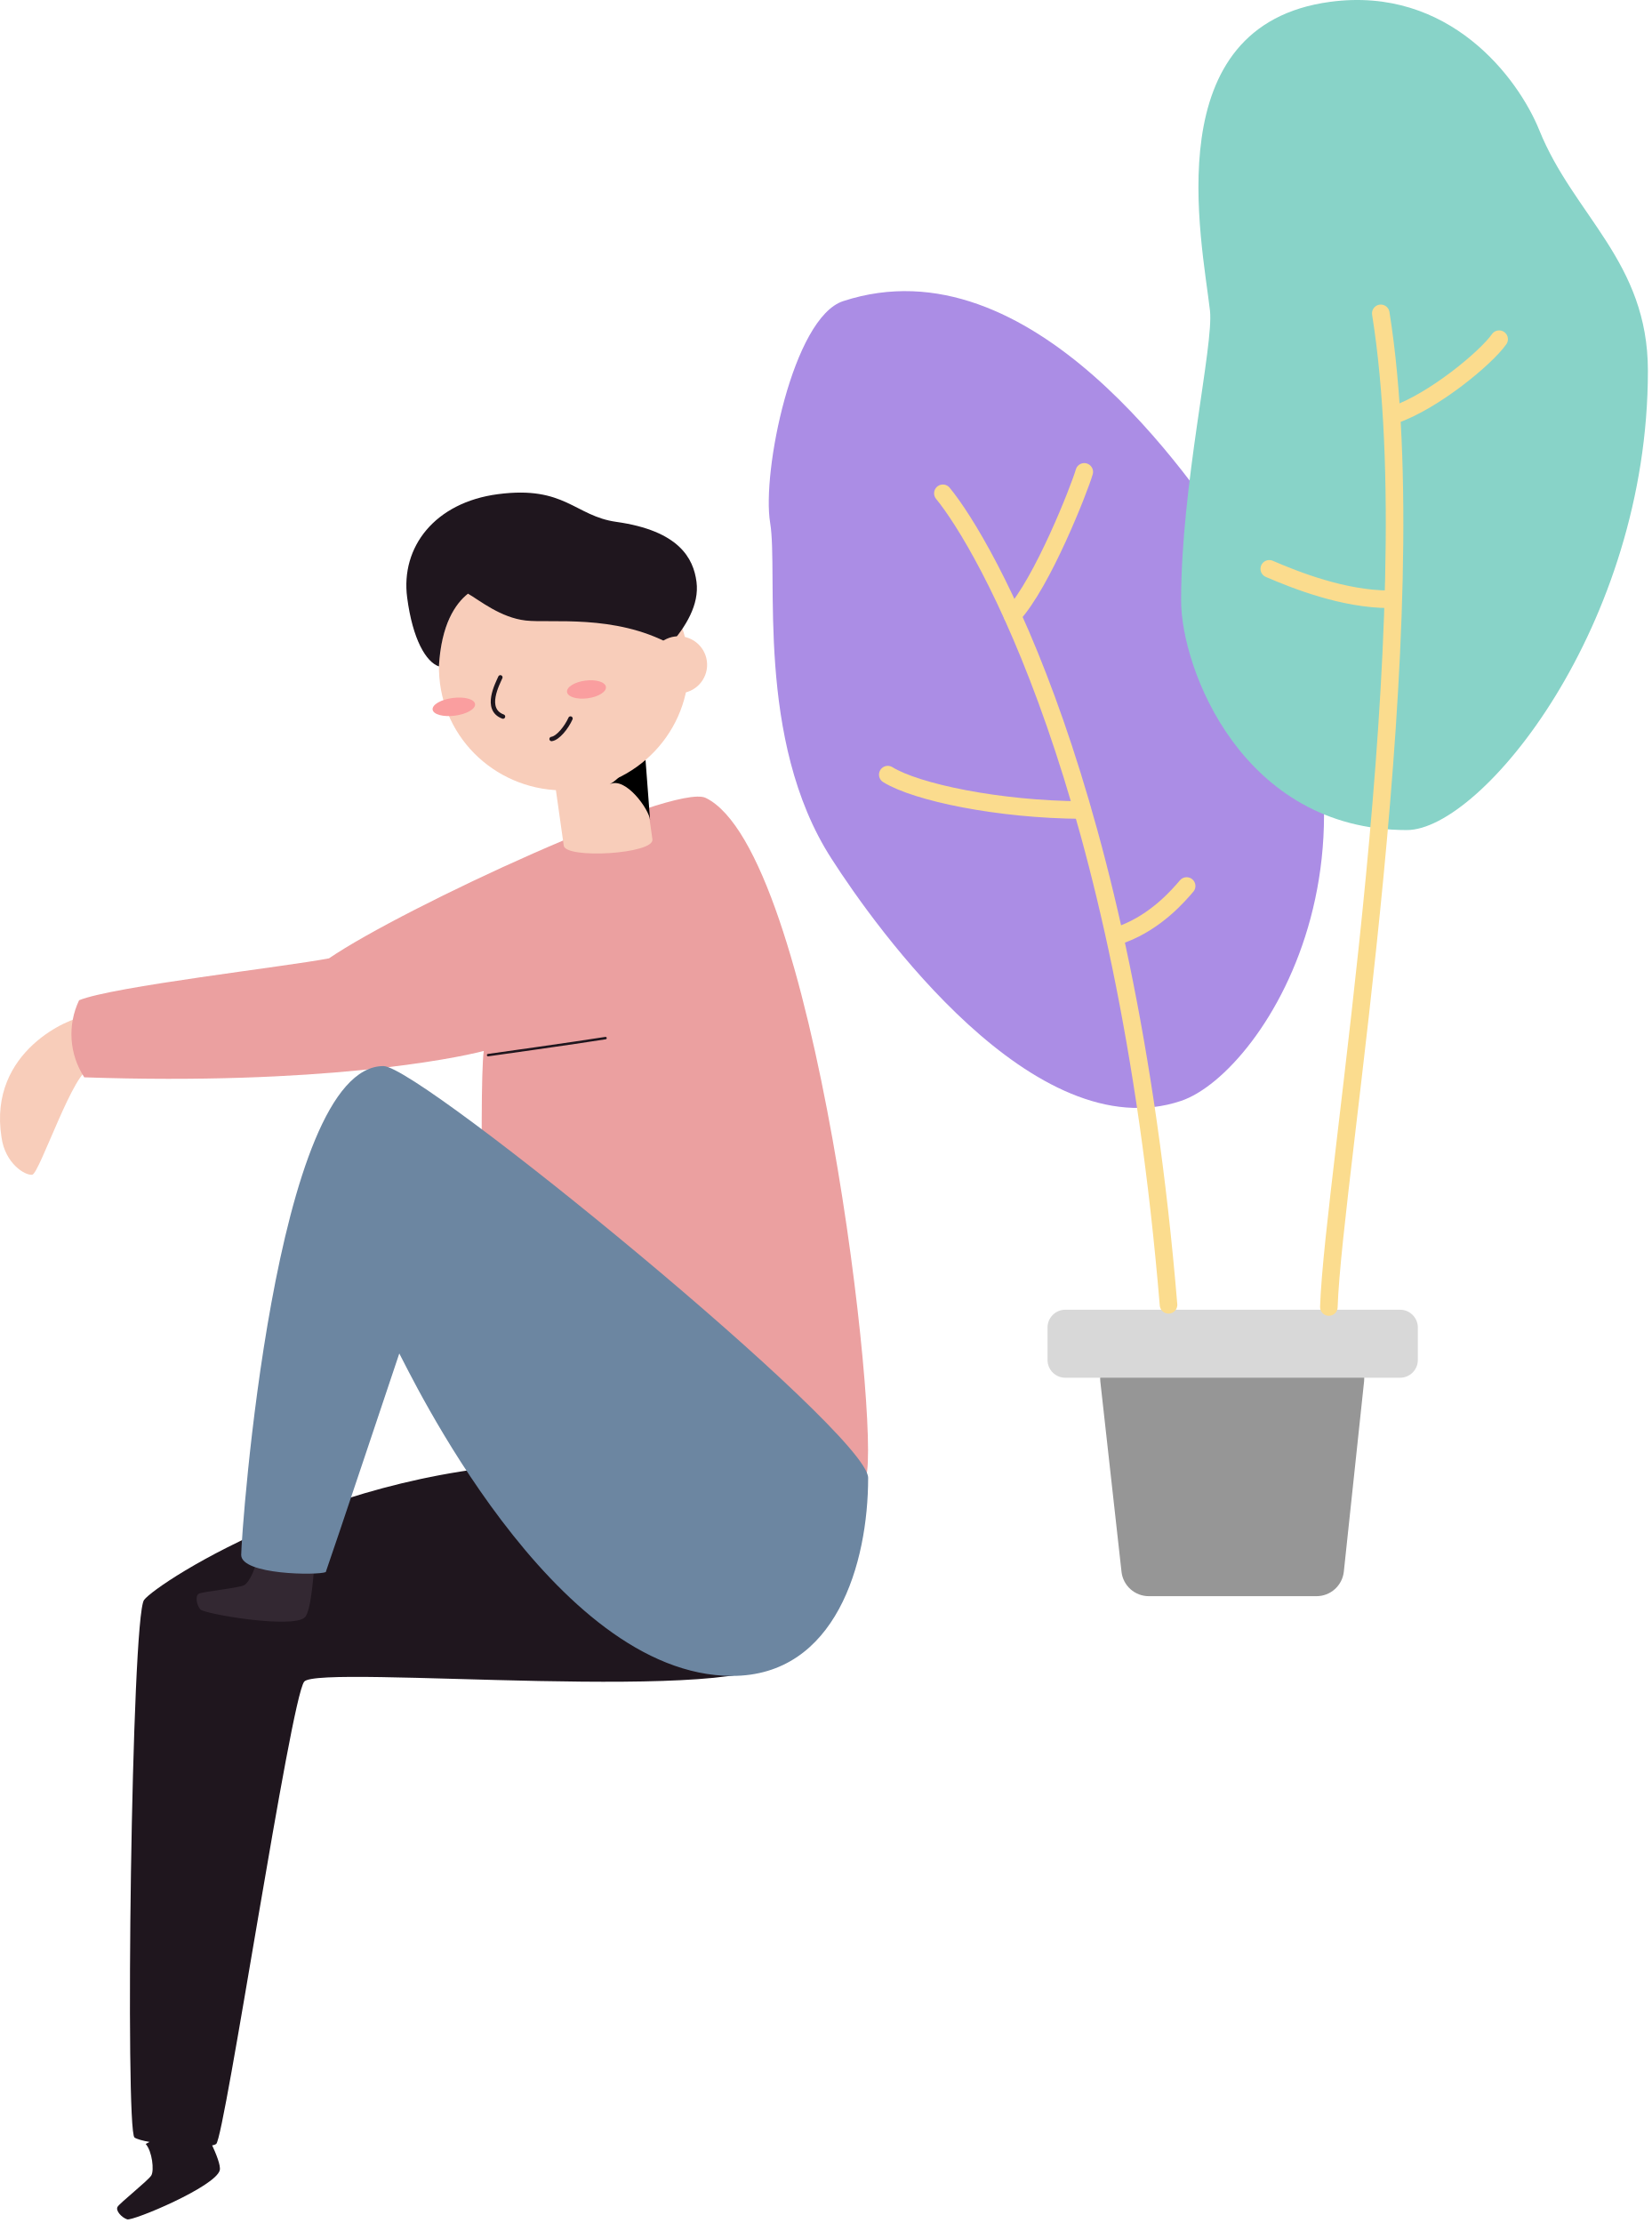
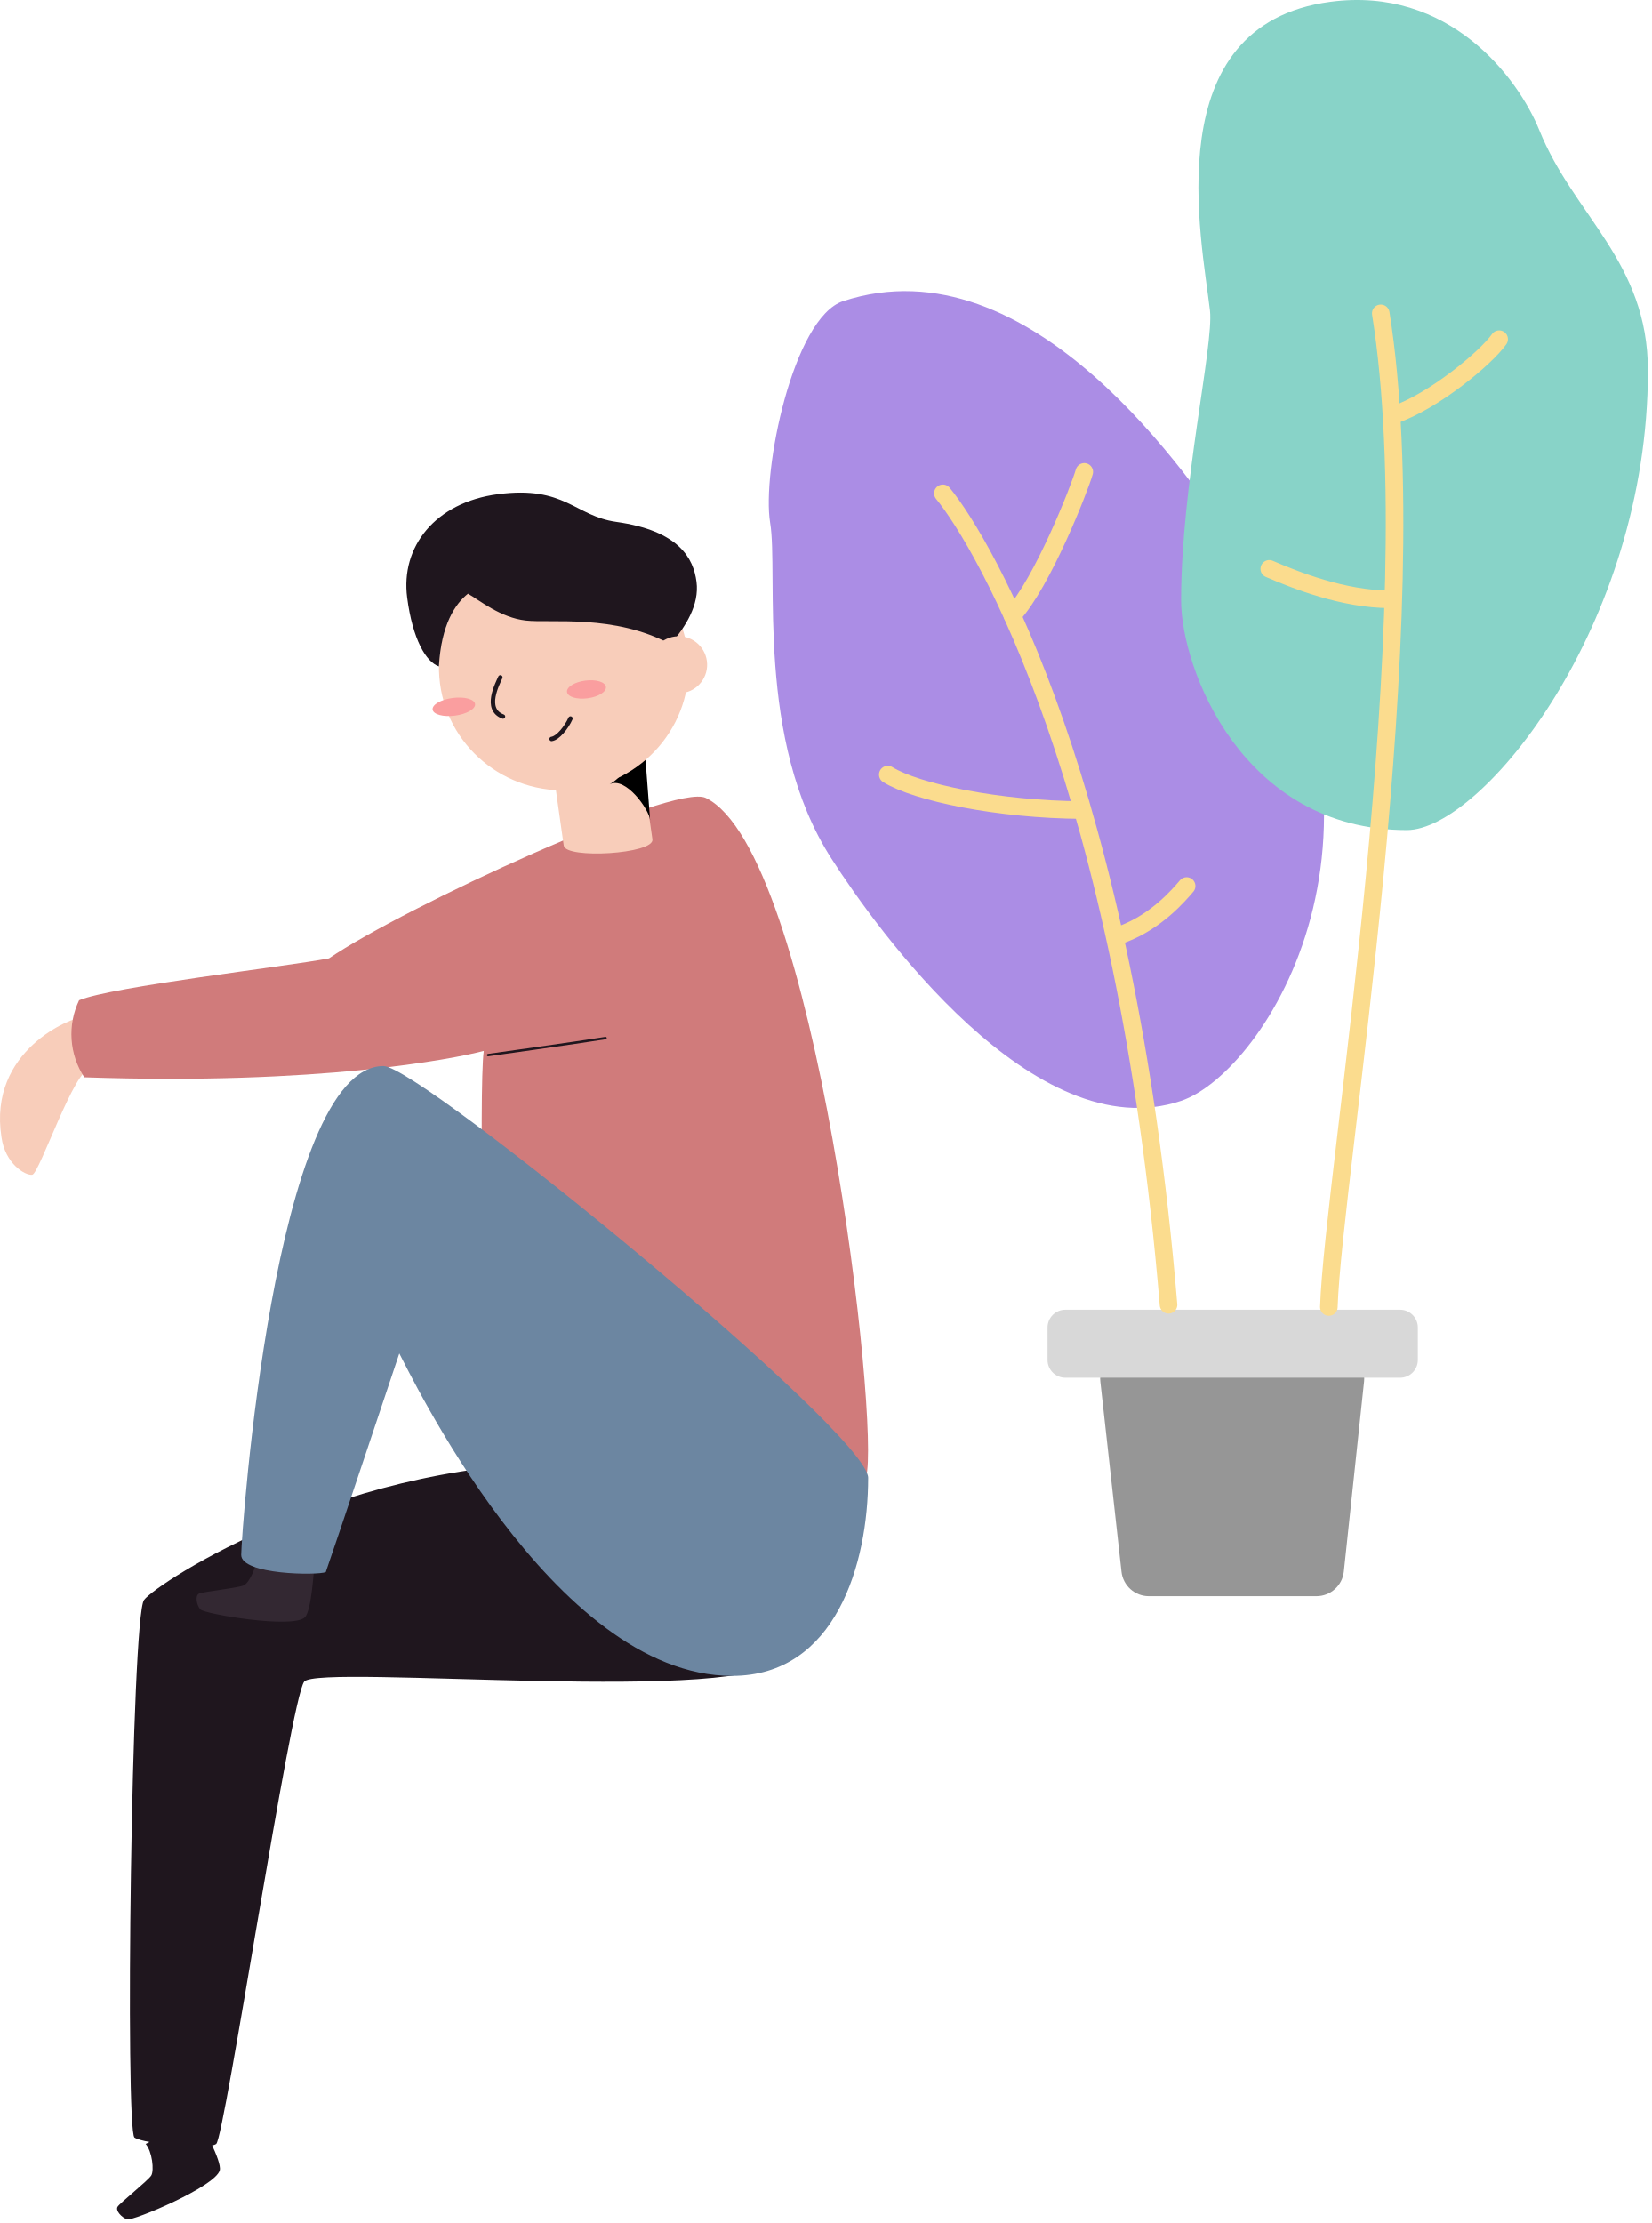
<svg xmlns="http://www.w3.org/2000/svg" width="376" height="506" viewBox="0 0 376 506" fill="none">
  <path d="M18.734 231.54C16.514 231.54 -2.796 238.99 0.344 258.89C1.164 264.83 5.704 267.62 7.344 267.39C8.984 267.16 17.124 242.62 20.614 243.39C24.104 244.16 18.734 231.54 18.734 231.54Z" fill="#F8CDBA" />
  <path d="M177.134 377.23C172.684 388.35 72.384 378.67 69.244 382.78C66.104 386.89 51.144 486.56 49.214 488C47.284 489.44 32.794 488 30.624 486.55C28.454 485.1 29.904 368.04 32.794 364.18C35.684 360.32 79.864 331.36 133.924 333.05C187.984 334.74 177.134 377.23 177.134 377.23Z" fill="#1F161E" />
-   <path d="M74.894 218.14C91.814 206.59 153.434 178.14 160.654 181.62C185.654 193.79 200.454 325.04 197.144 336.18C193.834 347.32 110.424 315.7 110.424 315.7C110.424 315.7 108.914 247.7 110.124 239.22C103.194 241.03 72.784 247.05 19.184 245.22C17.499 242.643 16.505 239.676 16.298 236.604C16.092 233.533 16.679 230.459 18.004 227.68C25.514 224.56 65.004 220.05 74.894 218.14Z" fill="#EBA0A0" />
+   <path d="M74.894 218.14C91.814 206.59 153.434 178.14 160.654 181.62C185.654 193.79 200.454 325.04 197.144 336.18C193.834 347.32 110.424 315.7 110.424 315.7C110.424 315.7 108.914 247.7 110.124 239.22C103.194 241.03 72.784 247.05 19.184 245.22C17.499 242.643 16.505 239.676 16.298 236.604C16.092 233.533 16.679 230.459 18.004 227.68C25.514 224.56 65.004 220.05 74.894 218.14Z" fill="#D07B7B" />
  <path d="M45.114 482C45.844 483.47 50.554 491.9 50.024 494C49.024 497.74 30.224 505.6 28.944 505.17C27.664 504.74 26.254 503.17 26.764 502.31C27.274 501.45 33.764 496.31 34.444 495.17C35.124 494.03 34.654 489.7 33.164 488" fill="#1F161E" />
  <path d="M71.624 355.41C71.464 357.04 70.934 366.68 69.384 368.15C66.584 370.8 46.454 367.37 45.594 366.33C44.734 365.29 44.374 363.23 45.284 362.75C46.194 362.27 54.424 361.46 55.594 360.81C56.764 360.16 58.694 356.3 58.334 354.07" fill="#332832" />
  <path d="M137.844 236.29C131.154 237.37 111.104 240.17 111.104 240.17" stroke="#1F161E" stroke-width="0.55" stroke-miterlimit="10" stroke-linecap="round" />
  <path d="M166.624 381.47C190.254 381.47 197.624 355.88 197.624 336.38C197.624 326.12 95.724 242.66 87.294 242.66C62.414 242.66 54.904 349.39 54.904 353.93C54.904 358.47 72.274 358.62 74.154 357.84C75.404 354.4 90.894 308.08 90.894 308.08C92.914 311.68 125.774 381.47 166.624 381.47Z" fill="#6C86A1" />
  <path d="M128.33 192.476C128.775 195.58 148.977 194.388 148.517 191.057L145.577 170.344L125.403 171.765L128.33 192.476Z" fill="#F8CDBA" />
  <path d="M147.988 186.679C147.809 184.283 142.369 176.645 138.779 178.524C143.198 176.07 144.98 169.475 146.763 170.546L147.988 186.679Z" fill="black" />
  <path d="M131.976 179.653C147.539 177.615 158.527 163.527 156.518 148.186C154.509 132.845 140.264 122.061 124.701 124.099C109.138 126.137 98.15 140.226 100.159 155.566C102.168 170.907 116.413 181.691 131.976 179.653Z" fill="#F8CDBA" />
  <path d="M113.367 112.481C98.98 114.365 91.179 124.514 92.685 136.016C93.938 145.58 96.988 150.684 99.913 151.694C100.434 142.181 103.647 137.389 106.531 135.131C109.194 136.662 113.948 140.592 119.687 141.245C125.426 141.898 139.857 139.736 152.649 146.646C156.007 142.695 159.241 137.708 158.548 132.419C157.856 127.13 154.634 120.803 140.282 118.786C130.819 117.455 128.618 110.483 113.367 112.481Z" fill="#1F161E" />
  <path d="M103.575 162.899C106.243 162.55 108.288 161.365 108.142 160.254C107.996 159.142 105.716 158.524 103.048 158.873C100.38 159.223 98.335 160.407 98.48 161.519C98.626 162.63 100.907 163.248 103.575 162.899Z" fill="#FA9E9F" />
  <path d="M133.768 158.945C136.214 158.625 138.078 157.464 137.933 156.353C137.787 155.241 135.686 154.599 133.241 154.92C130.795 155.24 128.931 156.401 129.076 157.512C129.222 158.624 131.322 159.266 133.768 158.945Z" fill="#FA9E9F" />
  <path d="M113.898 154.177C113.298 155.563 110.09 161.471 114.505 163.105" stroke="#1F161E" stroke-miterlimit="10" stroke-linecap="round" />
  <path d="M125.563 168.209C126.995 168.022 128.947 165.607 129.867 163.551" stroke="#1F161E" stroke-miterlimit="10" stroke-linecap="round" />
  <path d="M155.314 157.762C158.872 157.296 161.378 154.034 160.912 150.477C160.446 146.92 157.185 144.414 153.628 144.879C150.07 145.345 147.564 148.607 148.03 152.164C148.496 155.721 151.757 158.227 155.314 157.762Z" fill="#F8CDBA" />
  <path d="M299.688 363.322H261.508C259.97 363.322 258.486 362.754 257.34 361.729C256.195 360.703 255.467 359.291 255.298 357.762L250.478 314.472C250.381 313.599 250.469 312.715 250.737 311.878C251.005 311.041 251.446 310.269 252.032 309.615C252.618 308.96 253.335 308.436 254.138 308.077C254.94 307.718 255.809 307.532 256.688 307.532H304.308C305.184 307.531 306.051 307.715 306.852 308.072C307.652 308.428 308.369 308.949 308.955 309.601C309.541 310.253 309.983 311.021 310.252 311.855C310.521 312.689 310.612 313.571 310.518 314.442L305.908 357.732C305.742 359.267 305.016 360.686 303.868 361.718C302.72 362.75 301.231 363.321 299.688 363.322V363.322Z" fill="#969696" />
  <path d="M318.707 298.122H242.507C240.27 298.122 238.457 299.935 238.457 302.172V309.552C238.457 311.789 240.27 313.602 242.507 313.602H318.707C320.944 313.602 322.757 311.789 322.757 309.552V302.172C322.757 299.935 320.944 298.122 318.707 298.122Z" fill="#D8D8D8" />
  <path d="M191.931 68.545C234.825 54.487 271.377 109.447 281.222 124.053C324.275 188.213 287.937 244.165 268.856 250.584C235.594 261.787 199.486 211.389 189.268 195.431C171.828 168.394 177.25 130.546 175.316 119.009C173.382 107.473 180.493 72.294 191.931 68.545Z" fill="#AB8DE5" />
  <path d="M302.832 0.413C329.879 -3.195 345.551 17.681 350.395 29.61C358.234 49.074 375.127 59.53 375.127 84.4C375.127 142.437 337.259 188.938 320.256 188.938C282.776 188.938 268.864 152.169 268.864 136.669C268.864 110.357 276.324 78.624 275.436 70.704C273.565 54.435 263.117 5.701 302.832 0.413Z" fill="#88D3C8" />
  <path d="M214.635 112.287C224.06 123.779 256.162 178.707 266 297" stroke="#FBDC8E" stroke-width="4" stroke-linecap="round" stroke-linejoin="round" />
  <path d="M246.821 107.412C245.798 111.021 237.308 132.711 230.459 140.076" stroke="#FBDC8E" stroke-width="4" stroke-linecap="round" stroke-linejoin="round" />
  <path d="M202.094 176.322C208.602 180.352 227.318 184.279 246.343 184.382" stroke="#FBDC8E" stroke-width="4" stroke-linecap="round" stroke-linejoin="round" />
  <path d="M270.125 201.672C268.365 203.728 263.284 209.718 255.547 212.624" stroke="#FBDC8E" stroke-width="4" stroke-linecap="round" stroke-linejoin="round" />
  <path d="M314.319 71.326C325.456 141.076 303.451 267.735 302.5 297.5" stroke="#FBDC8E" stroke-width="4" stroke-linecap="round" stroke-linejoin="round" />
  <path d="M341.262 77.205C338.329 81.405 326.359 91.374 317.267 94.472" stroke="#FBDC8E" stroke-width="4" stroke-linecap="round" stroke-linejoin="round" />
  <path d="M288.936 129.481C294.786 131.995 305.781 136.41 316.371 136.41" stroke="#FBDC8E" stroke-width="4" stroke-linecap="round" stroke-linejoin="round" />
</svg>
